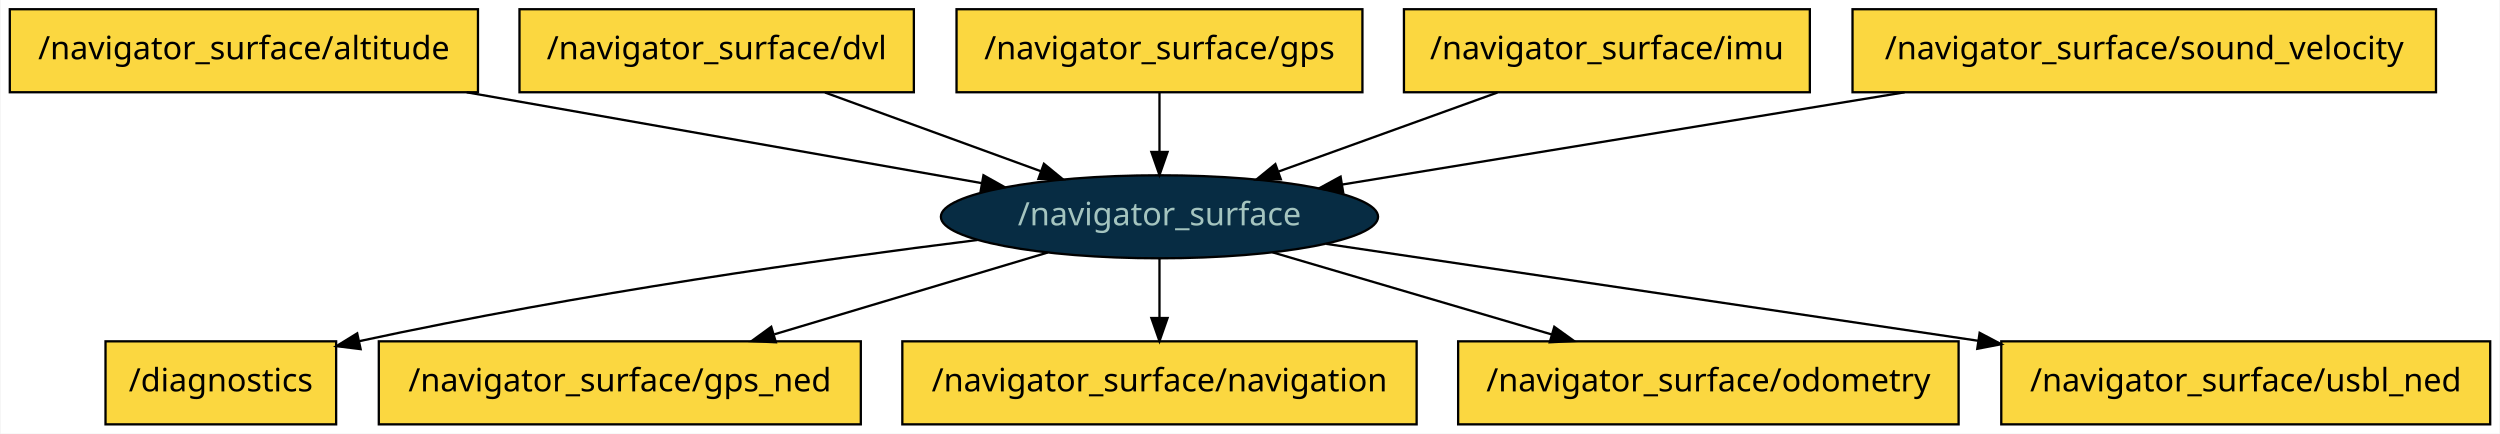
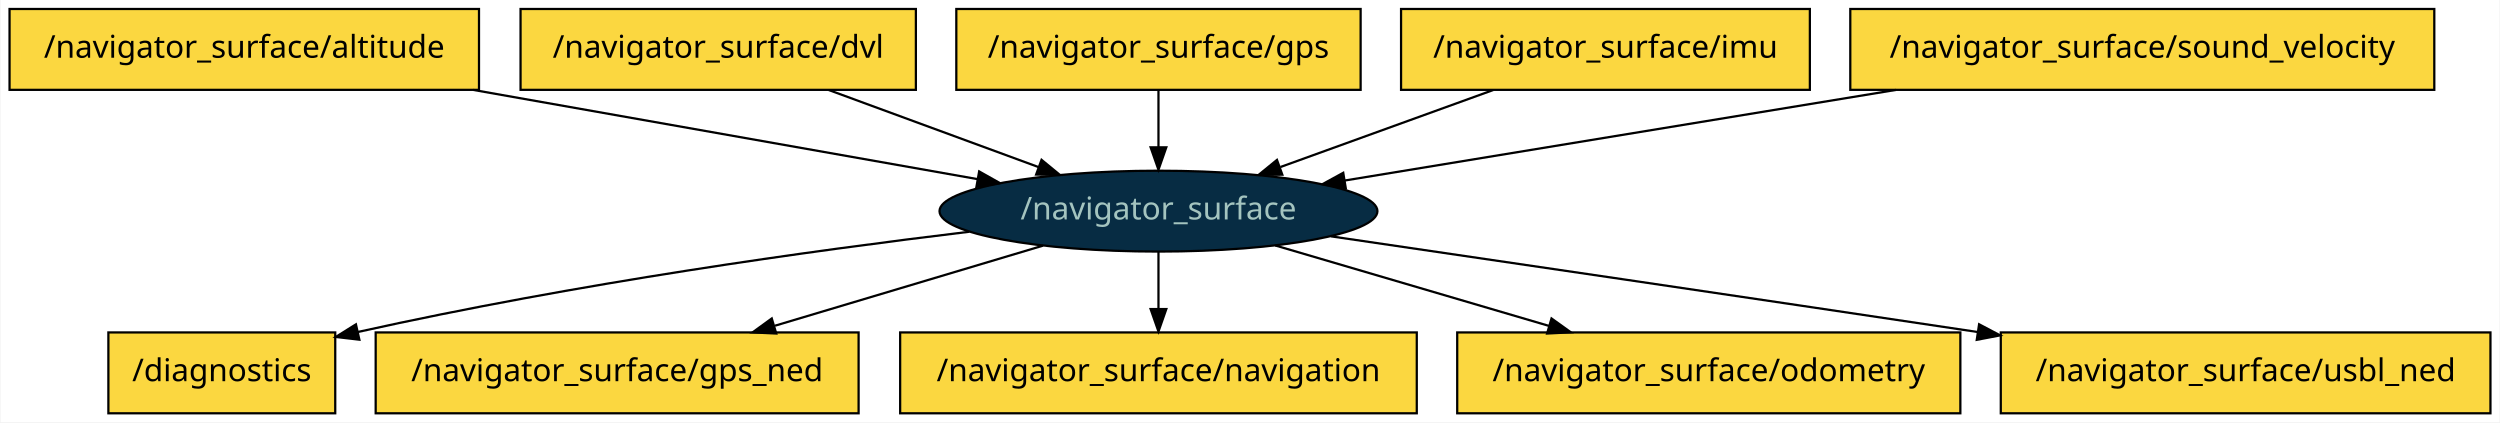
- <svg xmlns="http://www.w3.org/2000/svg" width="1084pt" height="188pt" viewBox="0.00 0.00 1083.50 188.00">
+ <svg xmlns="http://www.w3.org/2000/svg" width="1113pt" height="188pt" viewBox="0.00 0.00 1112.50 188.00">
  <g id="graph0" class="graph" transform="scale(1 1) rotate(0) translate(4 184)">
-     <polygon fill="white" stroke="transparent" points="-4,4 -4,-184 1079.5,-184 1079.5,4 -4,4" />
+     <polygon fill="#ffffff" stroke="transparent" points="-4,4 -4,-184 1108.5,-184 1108.5,4 -4,4" />
    <g id="node1" class="node">
-       <ellipse fill="#072c43" stroke="black" cx="498.5" cy="-90" rx="94.78" ry="18" />
-       <text text-anchor="middle" x="498.5" y="-86.3" font-family="sans-serif" font-size="14.00" fill="#a4c4bf">/navigator_surface</text>
+       <ellipse fill="#072c43" stroke="#000000" cx="511.5" cy="-90" rx="97.483" ry="18" />
+       <text text-anchor="middle" x="511.5" y="-86.3" font-family="sans-serif" font-size="14.00" fill="#a4c4bf">/navigator_surface</text>
    </g>
    <g id="node2" class="node">
-       <polygon fill="#fbd740" stroke="black" points="141.5,-36 41.5,-36 41.5,0 141.5,0 141.5,-36" />
-       <text text-anchor="middle" x="91.5" y="-14.3" font-family="sans-serif" font-size="14.00">/diagnostics</text>
+       <polygon fill="#fbd740" stroke="#000000" points="145,-36 44,-36 44,0 145,0 145,-36" />
+       <text text-anchor="middle" x="94.5" y="-14.3" font-family="sans-serif" font-size="14.00" fill="#000000">/diagnostics</text>
    </g>
    <g id="edge1" class="edge">
-       <path fill="none" stroke="black" d="M419.53,-79.93C351,-71.39 249.03,-57.05 151.62,-36.1" />
-       <polygon fill="black" stroke="black" points="152.12,-32.62 141.6,-33.91 150.63,-39.46 152.12,-32.62" />
+       <path fill="none" stroke="#000000" d="M427.305,-80.832C356.694,-72.332 253.15,-57.98 155.007,-36.191" />
+       <polygon fill="#000000" stroke="#000000" points="155.746,-32.77 145.222,-33.99 154.21,-39.6 155.746,-32.77" />
    </g>
    <g id="node3" class="node">
-       <polygon fill="#fbd740" stroke="black" points="369,-36 160,-36 160,0 369,0 369,-36" />
-       <text text-anchor="middle" x="264.5" y="-14.3" font-family="sans-serif" font-size="14.00">/navigator_surface/gps_ned</text>
+       <polygon fill="#fbd740" stroke="#000000" points="378,-36 163,-36 163,0 378,0 378,-36" />
+       <text text-anchor="middle" x="270.5" y="-14.3" font-family="sans-serif" font-size="14.00" fill="#000000">/navigator_surface/gps_ned</text>
    </g>
    <g id="edge2" class="edge">
-       <path fill="none" stroke="black" d="M450.02,-74.5C415.73,-64.24 369.33,-50.36 331.5,-39.04" />
-       <polygon fill="black" stroke="black" points="332.17,-35.59 321.59,-36.08 330.16,-42.3 332.17,-35.59" />
+       <path fill="none" stroke="#000000" d="M460.095,-74.642C425.324,-64.255 378.961,-50.403 340.786,-38.998" />
+       <polygon fill="#000000" stroke="#000000" points="341.345,-35.513 330.762,-36.004 339.342,-42.22 341.345,-35.513" />
    </g>
    <g id="node4" class="node">
-       <polygon fill="#fbd740" stroke="black" points="610,-36 387,-36 387,0 610,0 610,-36" />
-       <text text-anchor="middle" x="498.5" y="-14.3" font-family="sans-serif" font-size="14.00">/navigator_surface/navigation</text>
+       <polygon fill="#fbd740" stroke="#000000" points="626.5,-36 396.5,-36 396.5,0 626.5,0 626.5,-36" />
+       <text text-anchor="middle" x="511.5" y="-14.3" font-family="sans-serif" font-size="14.00" fill="#000000">/navigator_surface/navigation</text>
    </g>
    <g id="edge3" class="edge">
-       <path fill="none" stroke="black" d="M498.5,-71.7C498.5,-63.98 498.5,-54.71 498.5,-46.11" />
-       <polygon fill="black" stroke="black" points="502,-46.1 498.5,-36.1 495,-46.1 502,-46.1" />
+       <path fill="none" stroke="#000000" d="M511.5,-71.831C511.5,-64.131 511.5,-54.974 511.5,-46.417" />
+       <polygon fill="#000000" stroke="#000000" points="515,-46.413 511.5,-36.413 508,-46.413 515,-46.413" />
    </g>
    <g id="node5" class="node">
-       <polygon fill="#fbd740" stroke="black" points="845,-36 628,-36 628,0 845,0 845,-36" />
-       <text text-anchor="middle" x="736.5" y="-14.3" font-family="sans-serif" font-size="14.00">/navigator_surface/odometry</text>
+       <polygon fill="#fbd740" stroke="#000000" points="868.5,-36 644.5,-36 644.5,0 868.5,0 868.5,-36" />
+       <text text-anchor="middle" x="756.5" y="-14.3" font-family="sans-serif" font-size="14.00" fill="#000000">/navigator_surface/odometry</text>
    </g>
    <g id="edge4" class="edge">
-       <path fill="none" stroke="black" d="M547.53,-74.58C582.52,-64.29 630.05,-50.31 668.68,-38.95" />
-       <polygon fill="black" stroke="black" points="669.69,-42.3 678.3,-36.12 667.72,-35.58 669.69,-42.3" />
+       <path fill="none" stroke="#000000" d="M563.458,-74.731C598.938,-64.304 646.395,-50.357 685.376,-38.902" />
+       <polygon fill="#000000" stroke="#000000" points="686.484,-42.224 695.091,-36.047 684.51,-35.508 686.484,-42.224" />
    </g>
    <g id="node6" class="node">
-       <polygon fill="#fbd740" stroke="black" points="1075.5,-36 863.5,-36 863.5,0 1075.5,0 1075.5,-36" />
-       <text text-anchor="middle" x="969.5" y="-14.3" font-family="sans-serif" font-size="14.00">/navigator_surface/usbl_ned</text>
+       <polygon fill="#fbd740" stroke="#000000" points="1104.5,-36 886.5,-36 886.5,0 1104.5,0 1104.5,-36" />
+       <text text-anchor="middle" x="995.5" y="-14.3" font-family="sans-serif" font-size="14.00" fill="#000000">/navigator_surface/usbl_ned</text>
    </g>
    <g id="edge5" class="edge">
-       <path fill="none" stroke="black" d="M570.8,-78.25C646.04,-67.07 764.99,-49.39 853.41,-36.25" />
-       <polygon fill="black" stroke="black" points="854.12,-39.69 863.49,-34.75 853.09,-32.76 854.12,-39.69" />
+       <path fill="none" stroke="#000000" d="M588.278,-78.784C660.031,-68.276 770.453,-52.04 876.013,-36.22" />
+       <polygon fill="#000000" stroke="#000000" points="876.841,-39.635 886.212,-34.69 875.803,-32.712 876.841,-39.635" />
    </g>
    <g id="node7" class="node">
-       <polygon fill="#fbd740" stroke="black" points="203,-180 0,-180 0,-144 203,-144 203,-180" />
-       <text text-anchor="middle" x="101.5" y="-158.3" font-family="sans-serif" font-size="14.00">/navigator_surface/altitude</text>
+       <polygon fill="#fbd740" stroke="#000000" points="209,-180 0,-180 0,-144 209,-144 209,-180" />
+       <text text-anchor="middle" x="104.5" y="-158.3" font-family="sans-serif" font-size="14.00" fill="#000000">/navigator_surface/altitude</text>
    </g>
    <g id="edge6" class="edge">
-       <path fill="none" stroke="black" d="M198.11,-143.97C266.74,-131.87 357.66,-115.83 421.42,-104.59" />
-       <polygon fill="black" stroke="black" points="422.18,-108.01 431.42,-102.83 420.96,-101.12 422.18,-108.01" />
+       <path fill="none" stroke="#000000" d="M206.416,-143.971C275.814,-131.694 366.41,-115.667 430.803,-104.276" />
+       <polygon fill="#000000" stroke="#000000" points="431.668,-107.677 440.905,-102.489 430.449,-100.784 431.668,-107.677" />
    </g>
    <g id="node8" class="node">
-       <polygon fill="#fbd740" stroke="black" points="392,-180 221,-180 221,-144 392,-144 392,-180" />
-       <text text-anchor="middle" x="306.5" y="-158.3" font-family="sans-serif" font-size="14.00">/navigator_surface/dvl</text>
+       <polygon fill="#fbd740" stroke="#000000" points="403.5,-180 227.5,-180 227.5,-144 403.5,-144 403.5,-180" />
+       <text text-anchor="middle" x="315.5" y="-158.3" font-family="sans-serif" font-size="14.00" fill="#000000">/navigator_surface/dvl</text>
    </g>
    <g id="edge7" class="edge">
-       <path fill="none" stroke="black" d="M353.47,-143.88C381.8,-133.55 417.91,-120.38 447.01,-109.77" />
-       <polygon fill="black" stroke="black" points="448.39,-112.99 456.59,-106.28 446,-106.42 448.39,-112.99" />
+       <path fill="none" stroke="#000000" d="M364.706,-143.924C393.13,-133.483 428.908,-120.34 458.025,-109.644" />
+       <polygon fill="#000000" stroke="#000000" points="459.444,-112.851 467.624,-106.118 457.03,-106.281 459.444,-112.851" />
    </g>
    <g id="node9" class="node">
-       <polygon fill="#fbd740" stroke="black" points="586.5,-180 410.5,-180 410.5,-144 586.5,-144 586.5,-180" />
-       <text text-anchor="middle" x="498.5" y="-158.3" font-family="sans-serif" font-size="14.00">/navigator_surface/gps</text>
+       <polygon fill="#fbd740" stroke="#000000" points="601.5,-180 421.5,-180 421.5,-144 601.5,-144 601.5,-180" />
+       <text text-anchor="middle" x="511.5" y="-158.3" font-family="sans-serif" font-size="14.00" fill="#000000">/navigator_surface/gps</text>
    </g>
    <g id="edge8" class="edge">
-       <path fill="none" stroke="black" d="M498.5,-143.7C498.5,-135.98 498.5,-126.71 498.5,-118.11" />
-       <polygon fill="black" stroke="black" points="502,-118.1 498.5,-108.1 495,-118.1 502,-118.1" />
+       <path fill="none" stroke="#000000" d="M511.5,-143.831C511.5,-136.131 511.5,-126.974 511.5,-118.417" />
+       <polygon fill="#000000" stroke="#000000" points="515,-118.413 511.5,-108.413 508,-118.413 515,-118.413" />
    </g>
    <g id="node10" class="node">
-       <polygon fill="#fbd740" stroke="black" points="780.5,-180 604.5,-180 604.5,-144 780.5,-144 780.5,-180" />
-       <text text-anchor="middle" x="692.5" y="-158.3" font-family="sans-serif" font-size="14.00">/navigator_surface/imu</text>
+       <polygon fill="#fbd740" stroke="#000000" points="801.5,-180 619.5,-180 619.5,-144 801.5,-144 801.5,-180" />
+       <text text-anchor="middle" x="710.5" y="-158.3" font-family="sans-serif" font-size="14.00" fill="#000000">/navigator_surface/imu</text>
    </g>
    <g id="edge9" class="edge">
-       <path fill="none" stroke="black" d="M645.04,-143.88C616.32,-133.51 579.67,-120.29 550.21,-109.66" />
-       <polygon fill="black" stroke="black" points="551.12,-106.26 540.52,-106.16 548.74,-112.85 551.12,-106.26" />
+       <path fill="none" stroke="#000000" d="M660.541,-143.924C631.681,-133.483 595.357,-120.34 565.794,-109.644" />
+       <polygon fill="#000000" stroke="#000000" points="566.642,-106.229 556.048,-106.118 564.26,-112.811 566.642,-106.229" />
    </g>
    <g id="node11" class="node">
-       <polygon fill="#fbd740" stroke="black" points="1052,-180 799,-180 799,-144 1052,-144 1052,-180" />
-       <text text-anchor="middle" x="925.5" y="-158.3" font-family="sans-serif" font-size="14.00">/navigator_surface/sound_velocity</text>
+       <polygon fill="#fbd740" stroke="#000000" points="1079.5,-180 819.5,-180 819.5,-144 1079.5,-144 1079.5,-180" />
+       <text text-anchor="middle" x="949.5" y="-158.3" font-family="sans-serif" font-size="14.00" fill="#000000">/navigator_surface/sound_velocity</text>
    </g>
    <g id="edge10" class="edge">
-       <path fill="none" stroke="black" d="M821.59,-143.97C746.41,-131.64 646.37,-115.24 577.63,-103.97" />
-       <polygon fill="black" stroke="black" points="578.16,-100.51 567.72,-102.35 577.03,-107.42 578.16,-100.51" />
+       <path fill="none" stroke="#000000" d="M839.822,-143.971C763.744,-131.465 663.993,-115.067 594.492,-103.643" />
+       <polygon fill="#000000" stroke="#000000" points="594.899,-100.163 584.464,-101.994 593.764,-107.07 594.899,-100.163" />
    </g>
  </g>
</svg>
